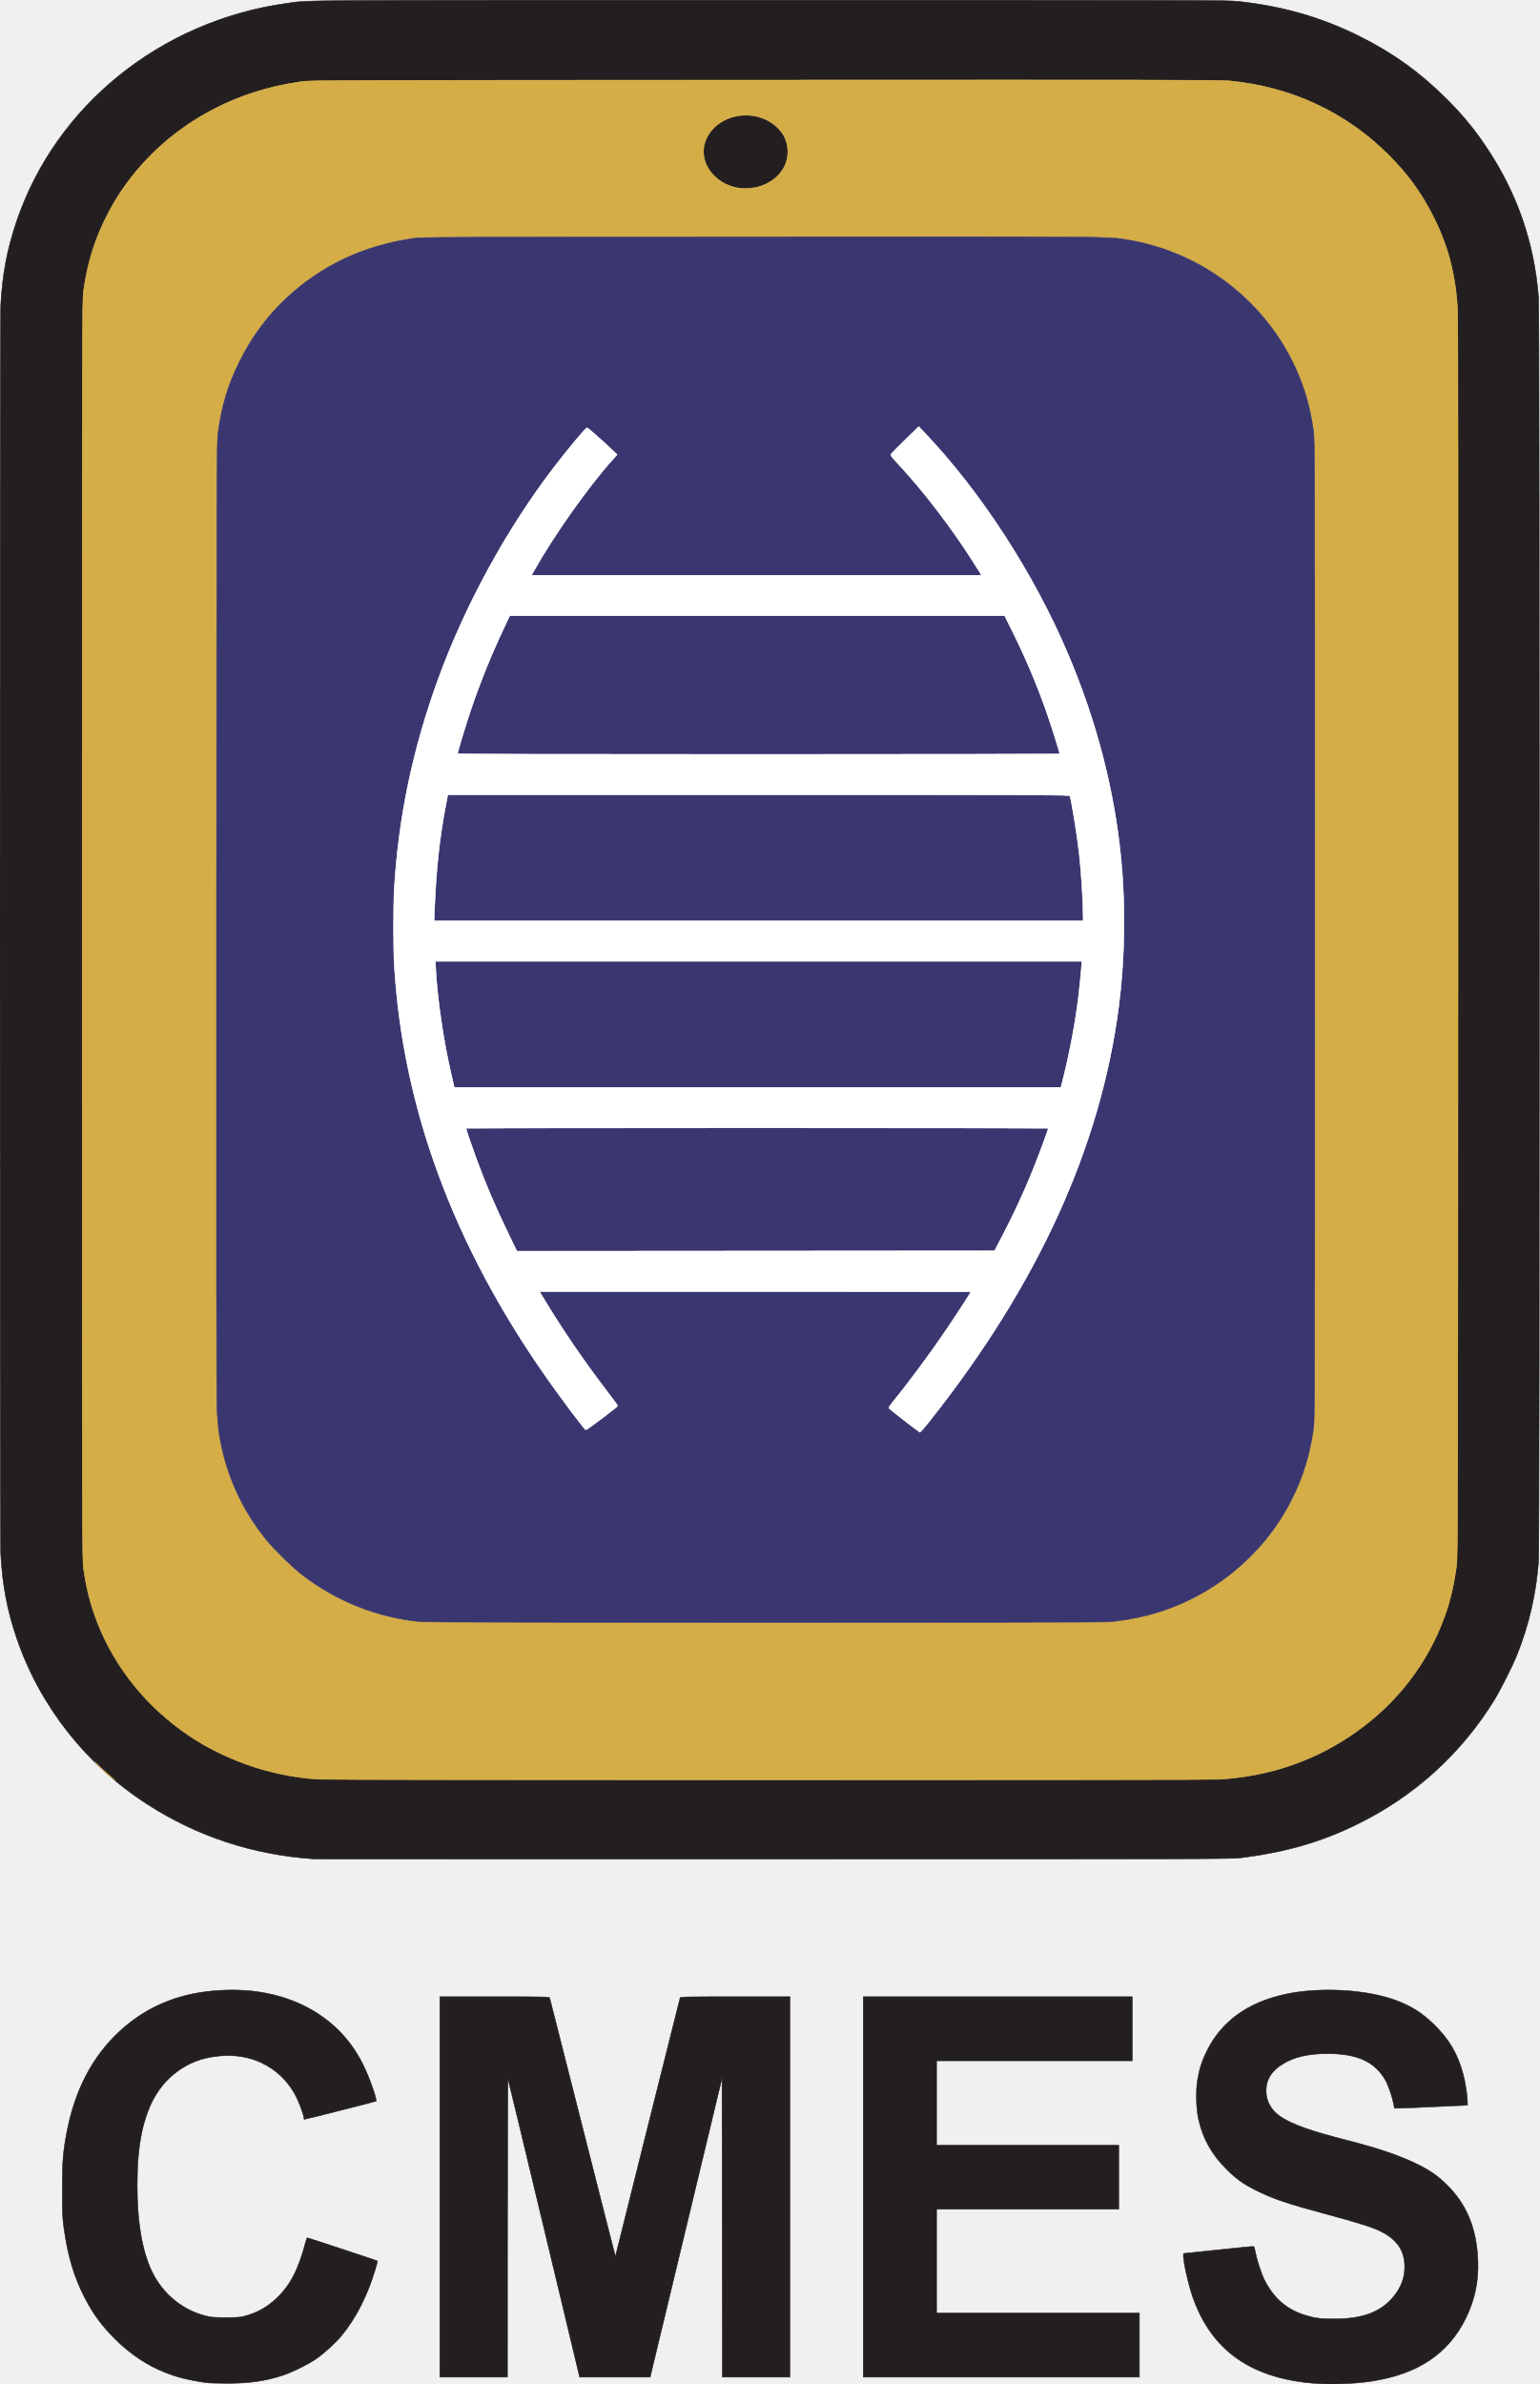
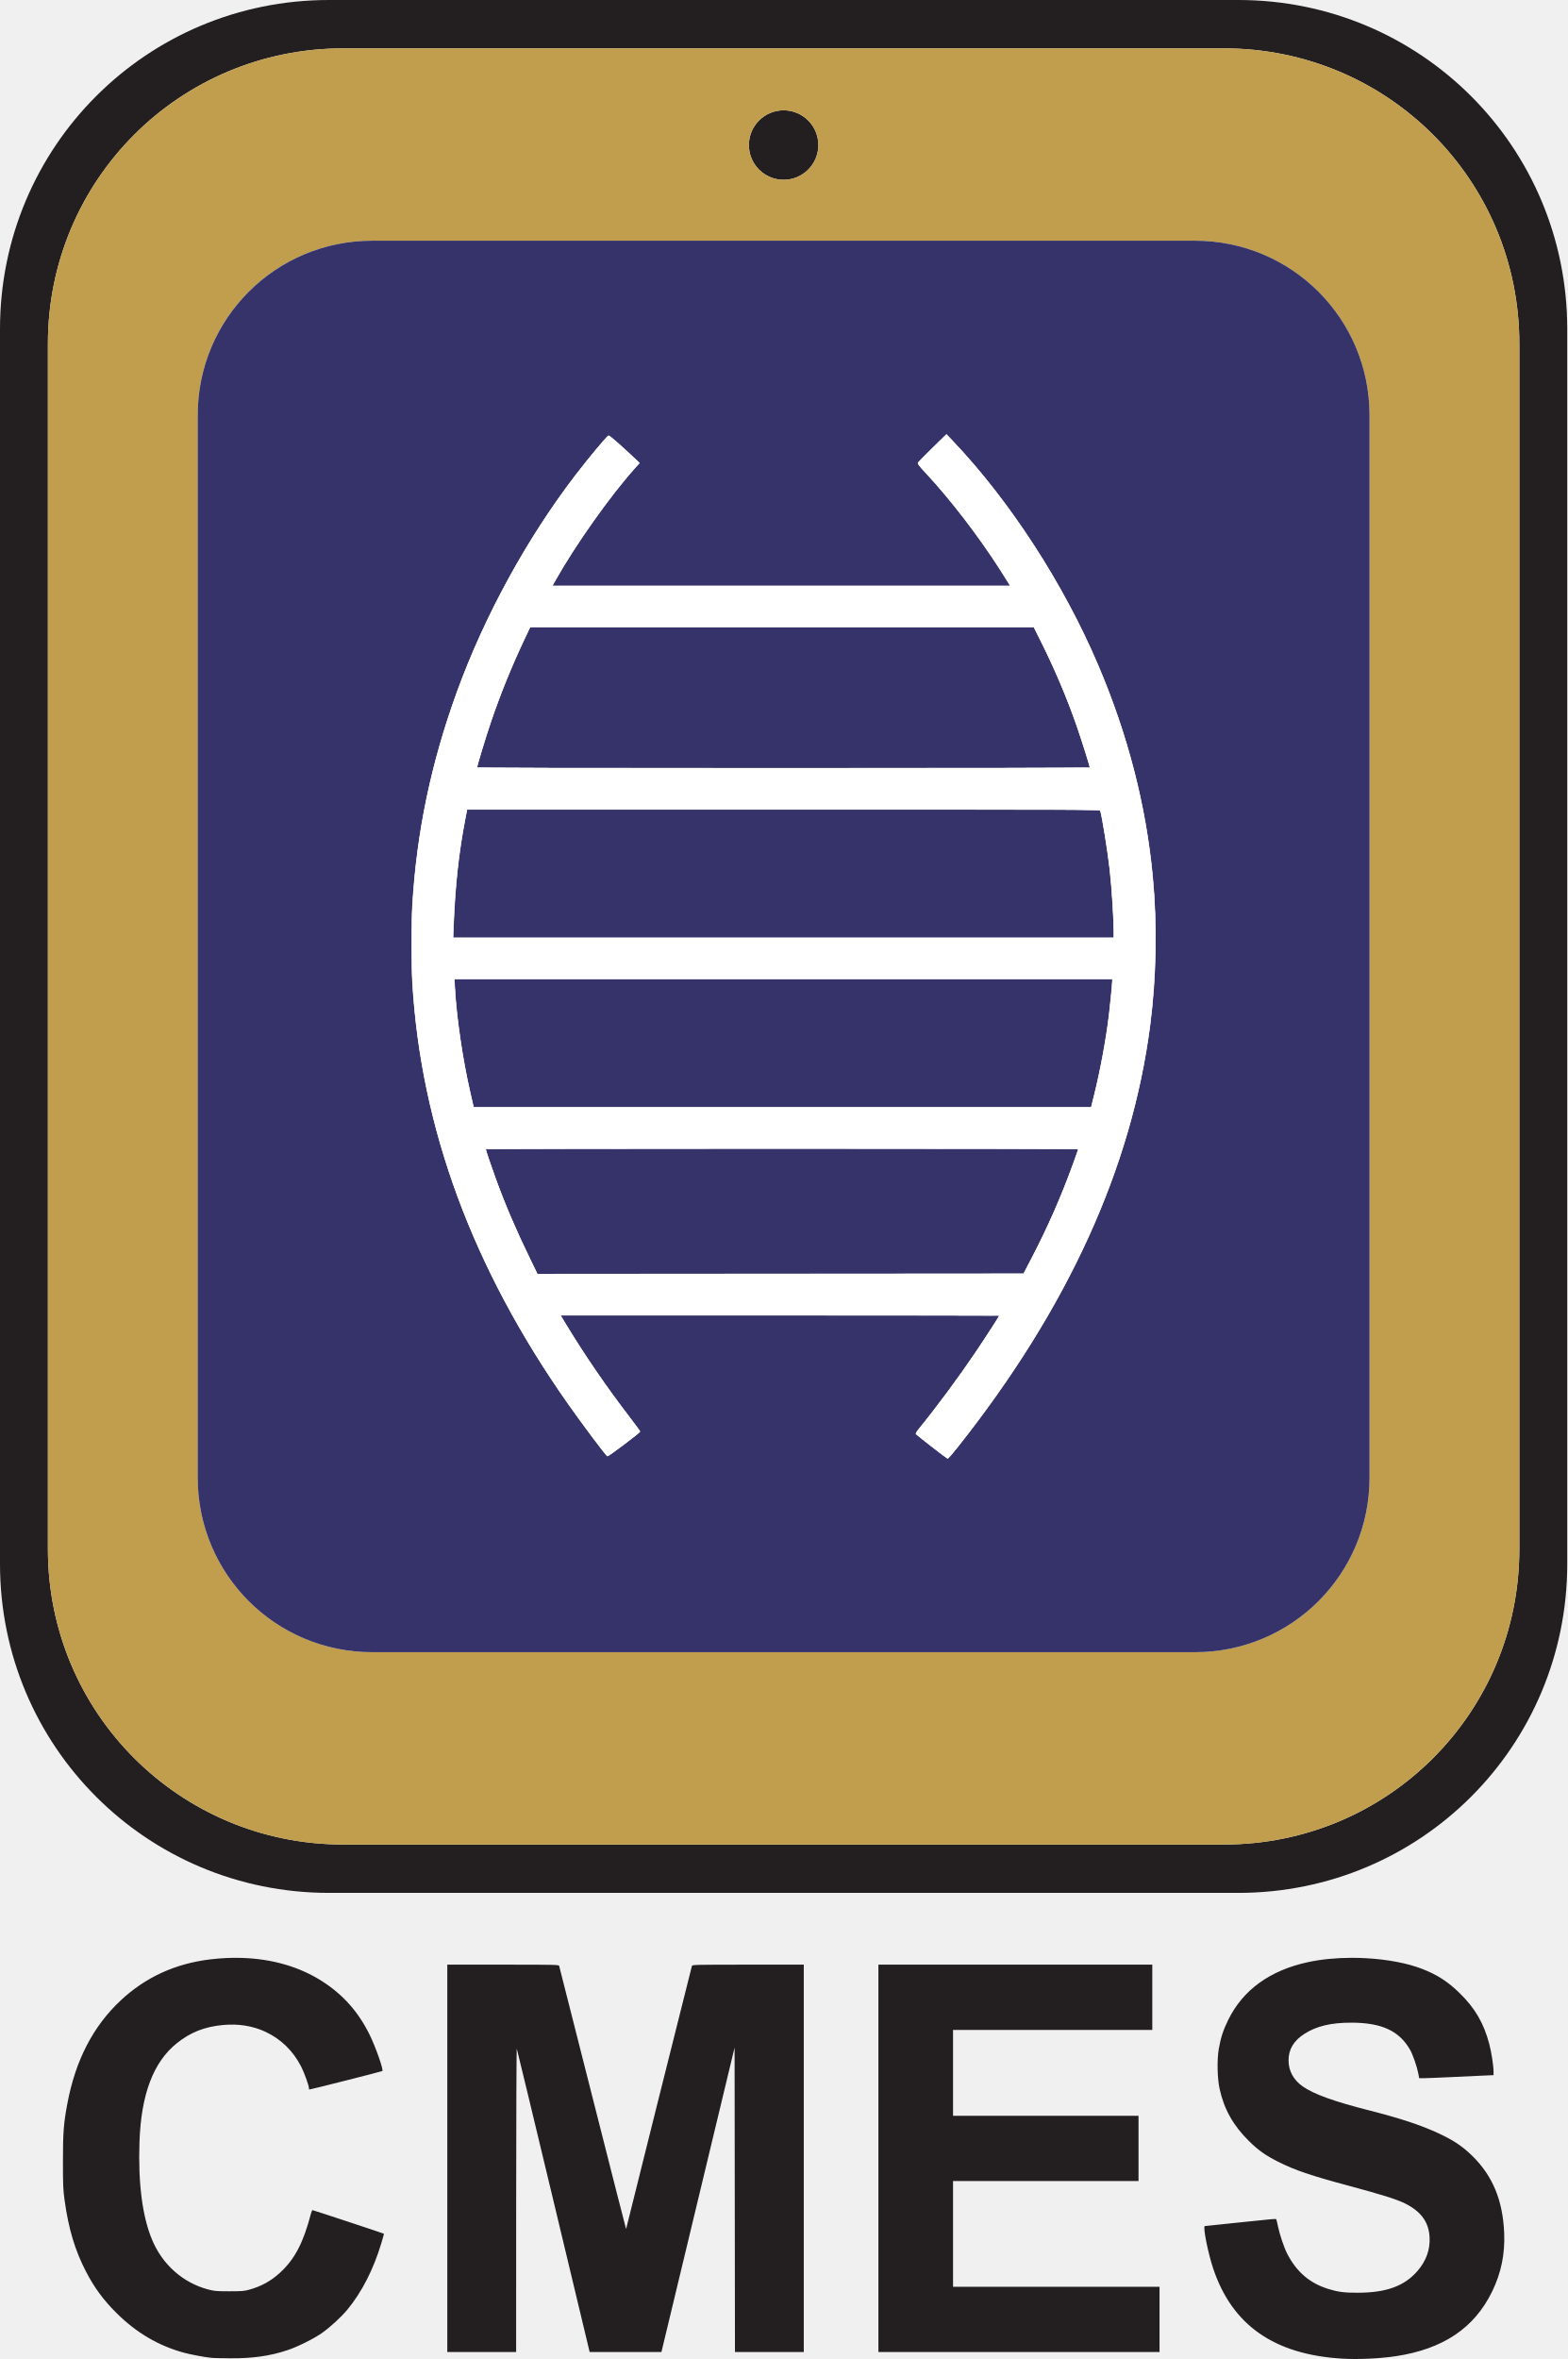
- <svg xmlns="http://www.w3.org/2000/svg" viewBox="0 0 3024 4683">
-   <path strokeLinecap="round" strokeLinejoin="round" fill="#231f20" stroke="#231f20" d="m 1513.374,0.251 c -952.22,0 -903.519,-0.324 -950.59,6.295 C 315.512,41.313 109.97,207.141 32.801,434.127 c -18.932,55.687 -28.224,104.945 -31.396,166.447 -1.872,36.286 -1.872,2414.747 0,2451.033 3.173,61.502 12.464,110.761 31.396,166.448 45.327,133.328 136.586,249.155 257.383,326.677 98.48,63.201 207.426,98.82 327.049,106.93 3.845,0.26 410.883,0.397 904.529,0.303 835.648,-0.16 898.792,-0.331 915.713,-2.494 89.624,-11.461 157.128,-30.939 228.514,-65.942 112.262,-55.045 203.644,-137.758 269.193,-243.66 11.832,-19.117 36.228,-67.564 44.801,-88.967 23.674,-59.106 37.71,-120.097 42.529,-184.775 1.983,-26.627 1.983,-2453.45 0,-2480.076 -8.093,-108.636 -42.145,-206.992 -103.066,-297.686 -23.822,-35.465 -45.988,-62.328 -77.195,-93.557 C 2789.782,142.306 2735.2,103.19 2668.151,70.042 2594.655,33.706 2518.824,12.038 2432.583,2.737 2410.528,0.358 2370.158,0.251 1513.374,0.251 Z M 1502.19,157.309 c 796.141,-0.394 895.652,-0.215 914.547,1.662 120.408,11.961 227.105,61.713 310.256,144.668 37.671,37.583 63.758,73.132 87.221,118.856 29.861,58.19 45.28,116.298 49.031,184.772 1,18.313 1.313,407.084 0.981,1238.67 -0.444,1105.911 -0.687,1213.418 -2.746,1228.405 -6.47,47.1 -14.994,80.511 -30.035,117.709 -36.119,89.324 -98.494,164.781 -181.467,219.525 -75.893,50.072 -160.091,77.711 -254.758,83.623 -26.885,1.679 -1742.241,1.554 -1769.598,-0.129 -97.066,-5.972 -194.343,-40.955 -271.219,-97.537 -78.71,-57.931 -137.156,-135.851 -168.336,-224.434 -10.531,-29.918 -17.25,-58.154 -22.031,-92.597 -2.473,-17.809 -2.564,-63.222 -2.564,-1254.41 0,-1191.189 0.091,-1236.602 2.564,-1254.41 8.018,-57.757 23.37,-105.757 49.682,-155.346 58.804,-110.826 161.869,-195.474 286.406,-235.234 30.275,-9.665 54.62,-15.148 93.342,-21.018 14.342,-2.174 75.594,-2.361 908.725,-2.773 z m -40.266,69.059 c -30.987,1.125 -60.632,17.266 -73.826,44.885 -12.123,25.374 -6.018,54.138 15.955,75.17 11.275,10.793 22.733,17.065 39.084,21.395 14.633,3.874 35.44,3.046 50.664,-2.016 33.147,-11.021 53.824,-37.05 53.824,-67.756 0,-23.149 -11.036,-42.874 -31.736,-56.721 -16.296,-10.901 -35.372,-15.632 -53.965,-14.957 z M 466.874,3909.21 c -19.671,-0.57 -39.966,0.384 -60.746,2.894 -67.107,8.109 -124.684,34.554 -172.353,79.159 -53.291,49.864 -87.304,115.712 -102.928,199.251 -7.184,38.417 -8.496,55.587 -8.473,111.549 0.011,46.292 0.363,54.492 3.164,74.592 7.781,55.83 20.128,96.935 41.439,137.967 16.195,31.18 33.677,54.843 59.201,80.123 38.142,37.776 80.284,62.557 129.299,76.031 13.796,3.793 41.914,8.992 54.846,10.143 3.075,0.273 18.491,0.6 34.26,0.726 43.446,0.349 77.406,-4.445 110.973,-15.666 19.749,-6.601 50.833,-22.052 66.447,-33.025 15.927,-11.193 37.586,-31.105 49.293,-45.318 27.907,-33.879 50.392,-77.925 65.432,-128.174 2.929,-9.786 5.195,-17.936 5.035,-18.112 -0.558,-0.611 -136.504,-45.533 -137.799,-45.533 -0.718,0 -1.986,2.617 -2.82,5.817 -14.964,57.398 -31.448,88.871 -60.4,115.314 -17.288,15.79 -36.257,26.165 -59.359,32.469 -9.553,2.607 -14.41,2.984 -38.207,2.961 -24.955,-0.02 -28.409,-0.33 -40.83,-3.606 -48.336,-12.746 -87.844,-47.748 -107.908,-95.601 -18.831,-44.91 -27.122,-109.035 -24.406,-188.748 3.131,-91.949 26.712,-154.274 72.139,-190.655 26.422,-21.16 53.635,-31.853 89.473,-35.152 29.3,-2.697 57.221,1.796 81.356,13.092 30.038,14.06 53.185,36.516 68.797,66.742 5.907,11.437 15.166,36.944 15.166,41.783 0,1.599 0.38,2.906 0.846,2.906 2.407,0 139.834,-34.803 140.848,-35.669 2.584,-2.208 -12.431,-45.195 -24.25,-69.416 -21.428,-43.917 -50.908,-77.362 -90.963,-103.204 -44.139,-28.476 -97.553,-43.929 -156.568,-45.64 z m 2171.67,0.678 c -39.395,-2.295 -80.147,0.113 -114.644,7.666 -72.844,15.947 -124.476,53.361 -152.859,110.767 -9.852,19.927 -14.608,34.437 -18.395,56.117 -3.706,21.219 -2.987,56.854 1.562,77.604 8.591,39.172 26.305,70.62 56.629,100.519 18.138,17.884 31.907,27.657 56.143,39.838 32.813,16.493 62.491,26.571 137.582,46.723 63.201,16.961 91.627,25.908 107.424,33.812 30.858,15.442 45.734,35.848 47.311,64.895 1.302,24.011 -6.421,45.749 -23.158,65.176 -25.141,29.182 -60.12,42.023 -114.82,42.158 -26.303,0.06 -38.237,-1.421 -56.619,-7.053 -36.568,-11.204 -61.975,-32.911 -80.312,-68.619 -5.932,-11.55 -14.639,-37.563 -17.703,-52.879 -1.356,-6.775 -2.849,-12.777 -3.318,-13.34 -0.47,-0.562 -5.859,-0.443 -11.973,0.264 -6.115,0.707 -36.598,3.821 -67.74,6.924 -31.141,3.102 -57.315,5.859 -58.166,6.123 -3.846,1.193 6.252,51.864 16.336,81.967 36.663,109.439 117.869,166.014 249.439,173.787 30.131,1.78 71.749,-0.108 102.113,-4.633 91.628,-13.653 152.199,-54.169 186.586,-124.815 17.52,-35.992 25.028,-72.554 23.27,-113.31 -2.717,-62.95 -22.215,-109.939 -61.637,-148.555 -18.606,-18.224 -35.43,-29.533 -63.758,-42.855 -33.145,-15.586 -74.944,-29.512 -132.053,-43.988 -70.294,-17.82 -109.632,-31.913 -131.17,-46.993 -17.839,-12.488 -27.436,-30.04 -27.436,-50.166 0,-21.418 9.919,-38.014 30.688,-51.338 23.352,-14.981 51.447,-21.64 90.871,-21.537 58.293,0.153 91.984,15.761 112.975,52.344 5.203,9.069 13.439,32.775 15.809,45.51 l 1.719,9.24 9.195,-0.01 c 5.058,-0.01 27.438,-0.893 49.736,-1.97 22.299,-1.077 50.452,-2.385 62.562,-2.909 l 22.02,-0.951 v -6.592 c 0,-11.324 -4.05,-37.478 -8.307,-53.642 -10.582,-40.181 -27.426,-69.044 -57.309,-98.205 -22.672,-22.124 -43.084,-35.299 -72.092,-46.529 -29.068,-11.254 -67.105,-18.249 -106.5,-20.543 z m -1774.558,12.361 v 373.654 373.653 h 66.408 66.406 l 0.092,-293.926 c 0.046,-161.66 0.59,-292.697 1.203,-291.192 0.613,1.506 32.491,133.774 70.838,293.928 l 69.723,291.19 h 69.256 69.254 l 70.572,-293.694 70.574,-293.697 0.353,293.697 0.354,293.694 h 66.4 66.406 v -373.653 -373.654 h -107.557 c -101.226,0 -107.595,0.142 -108.272,2.396 -1.374,4.58 -126.691,505.381 -126.691,506.295 0,0.506 -0.274,0.651 -0.609,0.323 -0.336,-0.329 -29.306,-113.913 -64.379,-252.411 -35.073,-138.497 -64.096,-252.889 -64.494,-254.207 -0.681,-2.254 -7.053,-2.396 -108.277,-2.396 z m 831.83,0 v 373.654 373.653 h 271.223 271.219 v -62.958 -62.96 H 2039.036 1839.815 v -101.969 -101.967 h 178.951 178.947 v -62.959 -62.961 H 2018.766 1839.815 v -82.807 -82.806 h 192.232 192.228 v -62.959 -62.961 h -264.228 z" />
-   <path strokeLinecap="round" strokeLinejoin="round" fill="#d5ad47" stroke="#d5ad47" d="m 2250.932,157.29 c -126.757,-0.23 -350.672,-0.176 -748.742,0.021 -833.128,0.412 -894.384,0.598 -908.727,2.772 -38.722,5.869 -63.067,11.352 -93.342,21.018 -124.538,39.76 -227.602,124.411 -286.406,235.236 -26.311,49.589 -41.661,97.588 -49.68,155.346 -2.472,17.808 -2.566,63.221 -2.566,1254.408 0,1191.188 0.092,1236.603 2.566,1254.411 4.781,34.444 11.499,62.678 22.031,92.597 31.179,88.583 89.624,166.505 168.334,224.436 76.876,56.581 174.154,91.563 271.219,97.535 27.356,1.683 1742.713,1.81 1769.598,0.131 94.667,-5.913 178.868,-33.55 254.76,-83.623 82.973,-54.744 145.35,-130.203 181.469,-219.527 15.041,-37.197 23.566,-70.608 30.035,-117.707 2.059,-14.987 2.298,-122.495 2.742,-1228.406 0.333,-831.585 0.023,-1220.357 -0.977,-1238.67 -3.751,-68.474 -19.171,-126.584 -49.031,-184.774 -23.463,-45.723 -49.551,-81.271 -87.223,-118.853 -83.151,-82.955 -189.849,-132.707 -310.256,-144.668 -9.448,-0.939 -39.049,-1.453 -165.805,-1.684 z m -789.008,69.078 c 18.592,-0.675 37.667,4.056 53.963,14.957 20.701,13.847 31.738,33.571 31.738,56.721 0,30.706 -20.679,56.739 -53.826,67.76 -15.224,5.062 -36.031,5.888 -50.664,2.014 -16.351,-4.329 -27.807,-10.601 -39.082,-21.395 -21.973,-21.032 -28.08,-49.797 -15.957,-75.172 13.194,-27.619 42.841,-43.76 73.828,-44.885 z m 30.479,238.893 c 674.706,-0.469 680.225,-0.434 714.396,4.555 171.39,25.019 313.562,148.769 360.643,313.916 4.912,17.228 9.984,42.069 12.881,63.059 2.447,17.734 2.549,57.172 2.549,979.986 0,909.562 -0.134,962.45 -2.457,978.914 -7.284,51.624 -20.489,94.859 -42.348,138.627 -56.681,113.5 -162.883,198.48 -286.531,229.276 -24.079,5.997 -48.904,10.221 -71.998,12.248 -19.904,1.746 -1333.895,1.625 -1352.492,-0.125 -85.068,-8.006 -166.409,-40.276 -234.424,-93.006 -18.652,-14.46 -54.853,-49.898 -69.602,-68.132 -49.177,-60.799 -80.295,-130.751 -92.414,-207.744 -1.523,-9.68 -3.444,-30.226 -4.266,-45.658 -1.043,-19.548 -1.361,-312.214 -1.051,-964.932 0.424,-889.868 0.572,-937.799 2.941,-955.35 7.313,-54.17 19.438,-94.585 42.09,-140.291 23.628,-47.678 53.519,-88.397 90.457,-123.228 69.676,-65.701 153.102,-105.158 252.18,-119.266 15.737,-2.241 57.809,-2.418 679.445,-2.85 z M 186.212,3460.811 c 12.173,13.39 25.609,25.589 40.188,36.477 -13.947,-11.621 -27.337,-23.777 -40.188,-36.477 z" />
-   <path strokeLinecap="round" strokeLinejoin="round" fill="#393670" stroke="#393670" d="m 1492.403,465.26 c -621.637,0.432 -663.71,0.609 -679.447,2.85 -99.077,14.107 -182.504,53.562 -252.18,119.264 -36.938,34.832 -66.829,75.553 -90.457,123.231 -22.652,45.706 -34.776,86.121 -42.09,140.291 -2.369,17.55 -2.518,65.481 -2.941,955.35 -0.311,652.718 -10e-5,945.384 1.051,964.932 0.822,15.432 2.741,35.978 4.266,45.658 12.118,76.993 43.237,146.945 92.414,207.744 14.748,18.234 50.952,53.671 69.603,68.131 68.016,52.73 149.354,85.001 234.422,93.006 18.597,1.75 1332.591,1.871 1352.494,0.125 23.094,-2.026 47.917,-6.251 71.996,-12.248 123.648,-30.797 229.848,-115.775 286.529,-229.275 21.857,-43.767 35.066,-87.003 42.35,-138.627 2.323,-16.464 2.457,-69.351 2.457,-978.914 0,-922.815 -0.104,-962.253 -2.551,-979.986 -2.895,-20.99 -7.968,-45.831 -12.879,-63.059 -47.081,-165.147 -189.252,-288.897 -360.643,-313.916 -34.171,-4.988 -39.69,-5.023 -714.394,-4.555 z m 312.404,372.715 11.67,12.277 c 110.82,116.574 214.122,275.92 281.238,433.816 56.898,133.856 91.901,269.569 104.856,406.524 8.787,92.893 7.043,193.925 -4.955,286.74 -35.605,275.455 -158.778,545.652 -370.772,813.348 -9.986,12.609 -18.858,22.881 -19.719,22.828 -1.28,-0.079 -56.489,-42.86 -60.967,-47.244 -0.839,-0.821 1.552,-4.822 6.484,-10.855 32.599,-39.878 75.902,-98.341 107.443,-145.055 20.835,-30.858 46.832,-71.11 46.832,-72.514 0,-0.39 -190.596,-0.711 -423.549,-0.711 h -423.549 l 11.373,18.807 c 34.855,57.643 77.571,119.944 121.549,177.279 11.413,14.878 20.748,27.608 20.748,28.287 0,1.961 -61.409,48.221 -62.853,47.348 -3.541,-2.142 -48.006,-61.435 -76.494,-102.002 -183.42,-261.19 -282.977,-530.845 -299.639,-811.588 -1.838,-30.904 -1.842,-118.471 0,-149.238 8.4,-141.147 36.248,-274.284 86.055,-411.414 53.006,-145.938 134.949,-295.77 228.541,-417.877 25.762,-33.611 60.384,-75.09 63.727,-76.346 1.633,-0.614 23.444,18.509 54.162,47.484 l 5.375,5.068 -9.672,10.801 c -47.377,52.902 -114.747,148.129 -152.726,215.877 l -5.883,10.492 h 441.955 441.955 l -1.66,-3.078 c -0.913,-1.694 -8.563,-13.86 -17,-27.033 -42.724,-66.707 -96.221,-136.324 -144.873,-188.529 -12.835,-13.772 -15.376,-17.189 -14.258,-19.162 0.749,-1.321 13.341,-14.085 27.984,-28.365 z m -803.445,371.518 -10.834,22.928 c -24.888,52.655 -46.731,106.496 -64.83,159.795 -10.171,29.955 -26.766,84.621 -26.766,88.182 0,1.041 171.603,1.467 591.371,1.467 352.585,0 591.371,-0.501 591.371,-1.24 0,-3.014 -16.131,-54.174 -25.916,-82.197 -18.47,-52.897 -41.544,-107.309 -68.074,-160.531 l -14.158,-28.402 h -486.08 z m -121.691,351.756 -3.615,18.82 c -12.711,66.177 -19.253,126.536 -22.551,208.041 l -0.846,20.873 h 637.574 637.576 l -0.01,-9.24 c -0.034,-28.203 -3.796,-87.452 -7.785,-122.838 -3.981,-35.3 -14.685,-101.88 -18.211,-113.262 -0.706,-2.276 -31.038,-2.395 -611.436,-2.395 z m -24.502,327.119 0.951,17.451 c 3.098,56.891 15.148,138.807 29.648,201.539 2.697,11.668 5.269,22.908 5.715,24.979 l 0.809,3.764 h 595.906 595.91 l 5.887,-23.609 c 11.818,-47.395 22.81,-106.816 28.678,-155.004 2.299,-18.888 6.329,-60.879 6.34,-66.041 v -3.078 h -634.92 z m 632.34,327.117 c -314.488,0 -571.799,0.487 -571.799,1.082 0,2.374 9.24,29.889 19.143,57.006 18.848,51.615 38.583,97.769 65.434,153.035 l 15.127,31.141 469.17,-0.344 469.17,-0.346 14.953,-28.742 c 32.606,-62.678 57.281,-118.866 81.609,-185.828 4.945,-13.611 8.99,-25.255 8.99,-25.875 0,-0.621 -257.309,-1.129 -571.797,-1.129 z" />
-   <path strokeLinecap="round" strokeLinejoin="round" fill="#ffffff" stroke="#ffffff" d="m 1804.805,837.975 -26.619,25.963 c -14.643,14.28 -27.235,27.046 -27.984,28.367 -1.118,1.974 1.423,5.388 14.258,19.16 48.653,52.205 102.147,121.824 144.871,188.531 8.437,13.174 16.089,25.337 17.002,27.031 l 1.66,3.08 h -441.955 -441.955 l 5.883,-10.492 c 37.98,-67.748 105.35,-162.975 152.727,-215.877 l 9.67,-10.801 -5.373,-5.068 c -30.718,-28.976 -52.529,-48.098 -54.162,-47.484 -3.343,1.256 -37.965,42.734 -63.727,76.346 -93.592,122.106 -175.535,271.937 -228.541,417.875 -49.806,137.13 -77.656,270.269 -86.057,411.416 -1.842,30.767 -1.838,118.334 0,149.238 16.662,280.743 116.221,550.398 299.641,811.588 28.489,40.567 72.953,99.86 76.494,102.002 1.444,0.874 62.853,-45.386 62.853,-47.348 0,-0.679 -9.337,-13.409 -20.75,-28.287 -43.978,-57.335 -86.694,-119.636 -121.549,-177.279 l -11.373,-18.807 h 423.549 c 232.952,0 423.549,0.319 423.549,0.709 0,1.404 -25.997,41.658 -46.832,72.516 -31.541,46.714 -74.847,105.176 -107.445,145.055 -4.933,6.033 -7.321,10.034 -6.482,10.855 4.478,4.384 59.688,47.166 60.969,47.244 0.86,0.053 9.731,-10.221 19.717,-22.83 211.994,-267.695 335.166,-537.891 370.772,-813.346 11.998,-92.815 13.742,-193.849 4.955,-286.742 -12.954,-136.954 -47.957,-272.668 -104.856,-406.523 -67.116,-157.896 -170.418,-317.241 -281.238,-433.814 z M 1001.362,1209.493 h 486.082 486.082 l 14.156,28.4 c 26.53,53.222 49.605,107.635 68.074,160.531 9.785,28.023 25.916,79.185 25.916,82.199 0,0.74 -238.784,1.24 -591.369,1.24 -419.768,0 -591.371,-0.427 -591.371,-1.469 0,-3.56 16.592,-58.224 26.764,-88.18 18.099,-53.299 39.944,-107.142 64.83,-159.797 z m -121.693,351.756 h 610.697 c 580.396,0 610.728,0.118 611.434,2.394 3.526,11.382 14.23,77.962 18.211,113.262 3.99,35.386 7.751,94.635 7.785,122.838 l 0.012,9.238 H 1490.229 852.655 l 0.846,-20.871 c 3.298,-81.505 9.84,-141.865 22.551,-208.041 z m -24.502,327.117 h 634.924 634.922 v 3.08 c -0.011,5.162 -4.043,47.153 -6.342,66.041 -5.867,48.187 -16.86,107.609 -28.678,155.004 l -5.887,23.609 H 1488.196 892.292 l -0.809,-3.764 c -0.446,-2.07 -3.018,-13.31 -5.715,-24.979 -14.501,-62.732 -26.55,-144.65 -29.648,-201.541 z m 632.342,327.119 c 314.487,0 571.795,0.506 571.795,1.127 0,0.621 -4.045,12.266 -8.99,25.877 -24.328,66.962 -49.004,123.15 -81.609,185.828 l -14.953,28.742 -469.17,0.344 -469.17,0.346 -15.127,-31.141 c -26.85,-55.267 -46.585,-101.422 -65.433,-153.037 -9.903,-27.117 -19.143,-54.63 -19.143,-57.004 0,-0.595 257.313,-1.082 571.801,-1.082 z" />
+ <svg xmlns="http://www.w3.org/2000/svg" viewBox="0 0 816.587 1228.916" version="1.1" id="svg4" xml:space="preserve" width="816.587" height="1228.916">
+   <defs id="defs4" />
+   <g id="g43">
+     <path id="path40" style="fill:#231f20;fill-opacity:1;stroke-width:0.506" d="M 171.4,-4.3718262e-5 C 76.444,-4.3718262e-5 -2.91428e-6,76.445 -2.91428e-6,171.4 V 814.694 C -2.91428e-6,909.65 76.444,986.094 171.4,986.094 h 473.787 c 94.956,0 171.4,-76.444 171.4,-171.4 V 171.4 C 816.587,76.445 740.143,-4.3718262e-5 645.187,-4.3718262e-5 Z M 178.853,25.195 H 637.735 c 85.257,0 153.894,68.637 153.894,153.894 v 627.916 c 0,85.257 -68.637,153.894 -153.894,153.894 H 178.853 c -85.258,0 -153.894,-68.637 -153.894,-153.894 V 179.089 c 0,-85.257 68.637,-153.894 153.894,-153.894 z M 408.294,57.468 A 18.096,18.096 0 0 0 390.198,75.564 18.096,18.096 0 0 0 408.294,93.66 18.096,18.096 0 0 0 426.389,75.564 18.096,18.096 0 0 0 408.294,57.468 Z M 704.236,1019.923 c -8.02,0.017 -15.956,0.765 -22.943,2.295 -19.67,4.306 -33.614,14.409 -41.278,29.911 -2.66,5.381 -3.945,9.299 -4.967,15.154 -1.001,5.73 -0.807,15.352 0.422,20.956 2.32,10.578 7.103,19.07 15.292,27.144 4.898,4.829 8.616,7.468 15.161,10.758 8.861,4.454 16.875,7.175 37.152,12.617 17.066,4.58 24.743,6.996 29.008,9.131 8.333,4.17 12.35,9.68 12.775,17.524 0.352,6.484 -1.734,12.354 -6.253,17.6 -6.789,7.88 -16.234,11.348 -31.006,11.384 -7.103,0.016 -10.325,-0.384 -15.289,-1.905 -9.874,-3.026 -16.736,-8.887 -21.688,-18.53 -1.602,-3.119 -3.953,-10.143 -4.78,-14.279 -0.366,-1.829 -0.769,-3.45 -0.896,-3.602 -0.127,-0.152 -1.582,-0.12 -3.233,0.071 -1.651,0.191 -9.883,1.032 -18.292,1.87 -8.409,0.838 -15.477,1.582 -15.707,1.653 -1.039,0.322 1.688,14.005 4.411,22.134 9.901,29.552 31.829,44.83 67.357,46.929 8.136,0.481 19.375,-0.029 27.574,-1.251 24.743,-3.687 41.099,-14.627 50.385,-33.704 4.731,-9.719 6.759,-19.592 6.284,-30.598 -0.734,-16.999 -5.999,-29.687 -16.644,-40.115 -5.024,-4.921 -9.567,-7.975 -17.217,-11.572 -8.95,-4.209 -20.237,-7.969 -35.659,-11.878 -18.982,-4.812 -29.604,-8.617 -35.42,-12.69 -4.817,-3.372 -7.409,-8.112 -7.409,-13.547 0,-5.784 2.679,-10.265 8.287,-13.863 6.306,-4.045 13.893,-5.844 24.538,-5.816 15.741,0.041 24.839,4.256 30.507,14.135 1.405,2.449 3.629,8.85 4.269,12.289 l 0.464,2.495 h 2.483 c 1.366,0 7.409,-0.241 13.43,-0.532 6.022,-0.291 13.624,-0.644 16.894,-0.785 l 5.946,-0.257 v -1.78 c 0,-3.058 -1.093,-10.121 -2.243,-14.485 -2.857,-10.85 -7.406,-18.644 -15.475,-26.519 -6.122,-5.974 -11.634,-9.532 -19.467,-12.565 -7.85,-3.039 -18.121,-4.928 -28.759,-5.547 -2.66,-0.155 -5.342,-0.23 -8.015,-0.225 z m -578.414,0.042 c -5.312,-0.154 -10.792,0.104 -16.403,0.782 -18.121,2.19 -33.669,9.331 -46.541,21.375 -14.39,13.465 -23.575,31.247 -27.794,53.805 -1.94,10.374 -2.294,15.01 -2.288,30.122 0.003,12.501 0.098,14.715 0.855,20.142 2.101,15.076 5.436,26.176 11.19,37.256 4.373,8.42 9.094,14.81 15.986,21.636 10.299,10.201 21.68,16.893 34.915,20.531 3.726,1.024 11.319,2.428 14.811,2.739 0.831,0.074 4.993,0.162 9.251,0.196 11.732,0.094 20.903,-1.2 29.967,-4.23 5.332,-1.782 13.726,-5.955 17.943,-8.918 4.301,-3.023 10.149,-8.4 13.311,-12.238 7.536,-9.149 13.608,-21.043 17.669,-34.611 0.791,-2.643 1.403,-4.843 1.36,-4.891 -0.15,-0.165 -36.861,-12.296 -37.211,-12.296 -0.194,0 -0.536,0.707 -0.761,1.571 -4.041,15.499 -8.493,23.998 -16.311,31.139 -4.668,4.264 -9.79,7.065 -16.029,8.768 -2.58,0.704 -3.891,0.806 -10.318,0.799 -6.738,-0.01 -7.671,-0.089 -11.025,-0.974 -13.053,-3.442 -23.721,-12.894 -29.139,-25.816 -5.085,-12.127 -7.324,-29.443 -6.59,-50.969 0.846,-24.829 7.213,-41.659 19.48,-51.483 7.135,-5.714 14.484,-8.601 24.161,-9.492 7.912,-0.728 15.452,0.485 21.968,3.535 8.112,3.797 14.362,9.861 18.578,18.023 1.595,3.088 4.095,9.976 4.095,11.283 0,0.432 0.103,0.785 0.229,0.785 0.649,0 37.76,-9.398 38.034,-9.632 0.698,-0.596 -3.357,-12.204 -6.548,-18.745 -5.786,-11.859 -13.747,-20.89 -24.563,-27.869 -11.919,-7.69 -26.343,-11.863 -42.279,-12.325 z m 107.235,3.521 v 100.9 100.9 h 17.933 17.932 l 0.024,-79.371 c 0.013,-43.654 0.16,-79.038 0.326,-78.632 0.165,0.407 8.773,36.124 19.129,79.371 l 18.827,78.632 h 18.701 18.702 l 19.057,-79.308 19.058,-79.309 0.096,79.309 0.095,79.308 h 17.931 17.932 v -100.9 -100.9 h -29.044 c -27.334,0 -29.054,0.038 -29.237,0.647 -0.371,1.237 -34.211,136.471 -34.211,136.718 0,0.137 -0.075,0.176 -0.165,0.087 -0.09,-0.089 -7.914,-30.76 -17.385,-68.16 -9.471,-37.399 -17.308,-68.289 -17.416,-68.645 -0.184,-0.609 -1.904,-0.647 -29.238,-0.647 z m 224.624,0 v 100.9 100.9 h 73.24 73.239 v -17.001 -17.002 h -53.797 -53.797 v -27.535 -27.535 h 48.323 48.322 v -17.001 -17.002 h -48.322 -48.323 v -22.361 -22.361 h 51.91 51.909 v -17.001 -17.002 H 529.032 Z" />
+     <path id="path41" style="fill:#c19e4d;fill-opacity:1;stroke-width:0.679" d="m 178.852,25.195 c -85.257,0 -153.894,68.637 -153.894,153.894 v 627.916 c 0,85.257 68.637,153.894 153.894,153.894 h 458.883 c 85.257,0 153.894,-68.637 153.894,-153.894 V 179.089 c 0,-85.257 -68.637,-153.894 -153.894,-153.894 z M 408.294,57.468 A 18.096,18.096 0 0 1 426.389,75.564 18.096,18.096 0 0 1 408.294,93.66 18.096,18.096 0 0 1 390.198,75.564 18.096,18.096 0 0 1 408.294,57.468 Z M 193.985,125.391 h 428.616 c 50.403,0 90.98,40.577 90.98,90.98 v 553.353 c 0,50.403 -40.577,90.98 -90.98,90.98 H 193.985 c -50.403,0 -90.98,-40.577 -90.98,-90.98 V 216.371 c 0,-50.403 40.577,-90.98 90.98,-90.98 z" />
+     <path id="path42" style="fill:#36336a;fill-opacity:1;stroke-width:0.641" d="m 193.985,125.391 c -50.403,0 -90.98,40.577 -90.98,90.98 v 553.353 c 0,50.403 40.577,90.98 90.98,90.98 h 428.616 c 50.403,0 90.98,-40.577 90.98,-90.98 V 216.371 c 0,-50.403 -40.577,-90.98 -90.98,-90.98 z m 299.154,100.952 3.151,3.315 c 29.925,31.479 57.82,74.508 75.944,117.145 15.364,36.146 24.817,72.793 28.315,109.776 2.373,25.084 1.902,52.367 -1.338,77.431 -9.615,74.383 -42.876,147.345 -100.121,219.632 -2.697,3.405 -5.092,6.179 -5.324,6.165 -0.346,-0.021 -15.255,-11.574 -16.464,-12.758 -0.226,-0.222 0.419,-1.302 1.751,-2.931 8.803,-10.769 20.497,-26.556 29.014,-39.17 5.626,-8.333 12.646,-19.203 12.646,-19.582 0,-0.105 -51.468,-0.191 -114.373,-0.191 H 291.966 l 3.071,5.078 c 9.412,15.566 20.947,32.389 32.822,47.872 3.082,4.018 5.603,7.455 5.603,7.639 0,0.53 -16.583,13.021 -16.973,12.786 -0.956,-0.579 -12.963,-16.59 -20.656,-27.544 -49.53,-70.531 -76.414,-143.347 -80.914,-219.158 -0.496,-8.345 -0.497,-31.991 0,-40.3 2.268,-38.115 9.789,-74.067 23.238,-111.097 14.314,-39.409 36.441,-79.868 61.714,-112.841 6.956,-9.076 16.306,-20.277 17.208,-20.616 0.441,-0.166 6.331,4.998 14.626,12.822 l 1.451,1.369 -2.611,2.917 c -12.793,14.285 -30.986,40 -41.242,58.295 l -1.589,2.833 h 119.344 119.344 l -0.448,-0.832 c -0.247,-0.457 -2.313,-3.742 -4.591,-7.299 -11.537,-18.013 -25.983,-36.813 -39.12,-50.91 -3.466,-3.719 -4.152,-4.641 -3.85,-5.174 0.202,-0.357 3.603,-3.804 7.557,-7.66 z m -216.959,100.323 -2.926,6.191 c -6.72,14.219 -12.619,28.758 -17.506,43.151 -2.747,8.089 -7.227,22.85 -7.227,23.812 0,0.281 46.339,0.397 159.691,0.397 95.211,0 159.691,-0.135 159.691,-0.335 0,-0.814 -4.356,-14.629 -6.998,-22.197 -4.988,-14.284 -11.218,-28.977 -18.382,-43.349 l -3.823,-7.669 H 407.44 Z m -32.861,94.987 -0.977,5.082 c -3.432,17.87 -5.199,34.169 -6.09,56.179 l -0.228,5.636 H 408.192 580.361 l -0.003,-2.495 c -0.008,-7.616 -1.025,-23.615 -2.102,-33.171 -1.075,-9.532 -3.965,-27.511 -4.918,-30.585 -0.191,-0.615 -8.381,-0.647 -165.109,-0.647 z m -6.616,88.333 0.257,4.712 c 0.837,15.363 4.091,37.483 8.006,54.423 0.728,3.151 1.423,6.186 1.543,6.745 l 0.218,1.016 h 160.915 160.917 l 1.589,-6.375 c 3.191,-12.798 6.16,-28.844 7.744,-41.857 0.621,-5.1 1.71,-16.44 1.713,-17.833 v -0.832 H 408.155 Z m 170.755,88.334 c -84.923,0 -154.407,0.132 -154.407,0.292 0,0.641 2.495,8.071 5.169,15.393 5.09,13.938 10.419,26.402 17.669,41.325 l 4.085,8.409 126.693,-0.093 126.693,-0.093 4.038,-7.761 c 8.805,-16.925 15.468,-32.098 22.038,-50.18 1.336,-3.675 2.428,-6.82 2.428,-6.988 0,-0.168 -69.482,-0.304 -154.405,-0.304 z" />
+     <path strokeLinecap="round" strokeLinejoin="round" fill="#ffffff" stroke="#ffffff" d="m 493.139,226.343 -7.188,7.011 c -3.954,3.856 -7.354,7.303 -7.557,7.66 -0.302,0.533 0.384,1.455 3.85,5.174 13.138,14.097 27.583,32.897 39.12,50.91 2.278,3.557 4.345,6.842 4.591,7.299 l 0.448,0.832 H 407.06 287.717 l 1.589,-2.833 c 10.256,-18.294 28.448,-44.009 41.241,-58.294 l 2.611,-2.917 -1.451,-1.369 c -8.295,-7.824 -14.184,-12.988 -14.626,-12.822 -0.903,0.339 -10.252,11.54 -17.208,20.616 -25.273,32.973 -47.401,73.433 -61.715,112.841 -13.449,37.03 -20.97,72.982 -23.238,111.097 -0.497,8.308 -0.496,31.954 0,40.3 4.499,75.811 31.384,148.627 80.914,219.158 7.693,10.954 19.7,26.966 20.656,27.544 0.39,0.236 16.973,-12.256 16.973,-12.786 0,-0.183 -2.521,-3.621 -5.603,-7.639 -11.876,-15.482 -23.41,-32.306 -32.823,-47.872 l -3.071,-5.078 h 114.373 c 62.906,0 114.373,0.086 114.373,0.191 0,0.379 -7.02,11.249 -12.646,19.582 -8.517,12.614 -20.211,28.401 -29.014,39.17 -1.332,1.629 -1.977,2.71 -1.751,2.931 1.209,1.184 16.118,12.736 16.464,12.758 0.232,0.014 2.628,-2.76 5.324,-6.165 57.246,-72.287 90.507,-145.25 100.121,-219.632 3.24,-25.063 3.711,-52.346 1.338,-77.431 -3.498,-36.983 -12.95,-73.63 -28.315,-109.776 -18.124,-42.638 -46.019,-85.666 -75.944,-117.145 z M 276.18,326.666 h 131.26 131.26 l 3.823,7.669 c 7.164,14.372 13.395,29.065 18.382,43.349 2.642,7.567 6.998,21.383 6.998,22.197 0,0.2 -64.48,0.335 -159.691,0.335 -113.352,0 -159.691,-0.115 -159.691,-0.397 0,-0.961 4.48,-15.723 7.227,-23.812 4.887,-14.393 10.786,-28.932 17.506,-43.151 z m -32.861,94.987 H 408.229 c 156.728,0 164.918,0.032 165.109,0.647 0.952,3.073 3.843,21.052 4.918,30.585 1.077,9.555 2.093,25.555 2.102,33.171 l 0.003,2.495 H 408.192 236.024 l 0.228,-5.636 c 0.891,-22.009 2.657,-38.309 6.09,-56.179 z m -6.616,88.333 h 171.452 171.452 v 0.832 c -0.003,1.394 -1.092,12.733 -1.713,17.833 -1.585,13.012 -4.553,29.058 -7.744,41.857 l -1.59,6.375 H 407.643 246.728 l -0.218,-1.016 c -0.12,-0.559 -0.815,-3.594 -1.543,-6.745 -3.916,-16.94 -7.169,-39.061 -8.006,-54.423 z m 170.755,88.334 c 84.923,0 154.405,0.137 154.405,0.304 0,0.168 -1.092,3.312 -2.428,6.988 -6.569,18.082 -13.233,33.255 -22.037,50.18 l -4.038,7.761 -126.693,0.093 -126.693,0.093 -4.085,-8.409 c -7.25,-14.924 -12.58,-27.388 -17.669,-41.326 -2.674,-7.323 -5.169,-14.752 -5.169,-15.393 0,-0.161 69.484,-0.292 154.407,-0.292 z" id="path43" style="stroke-width:0.27" />
+   </g>
</svg>
